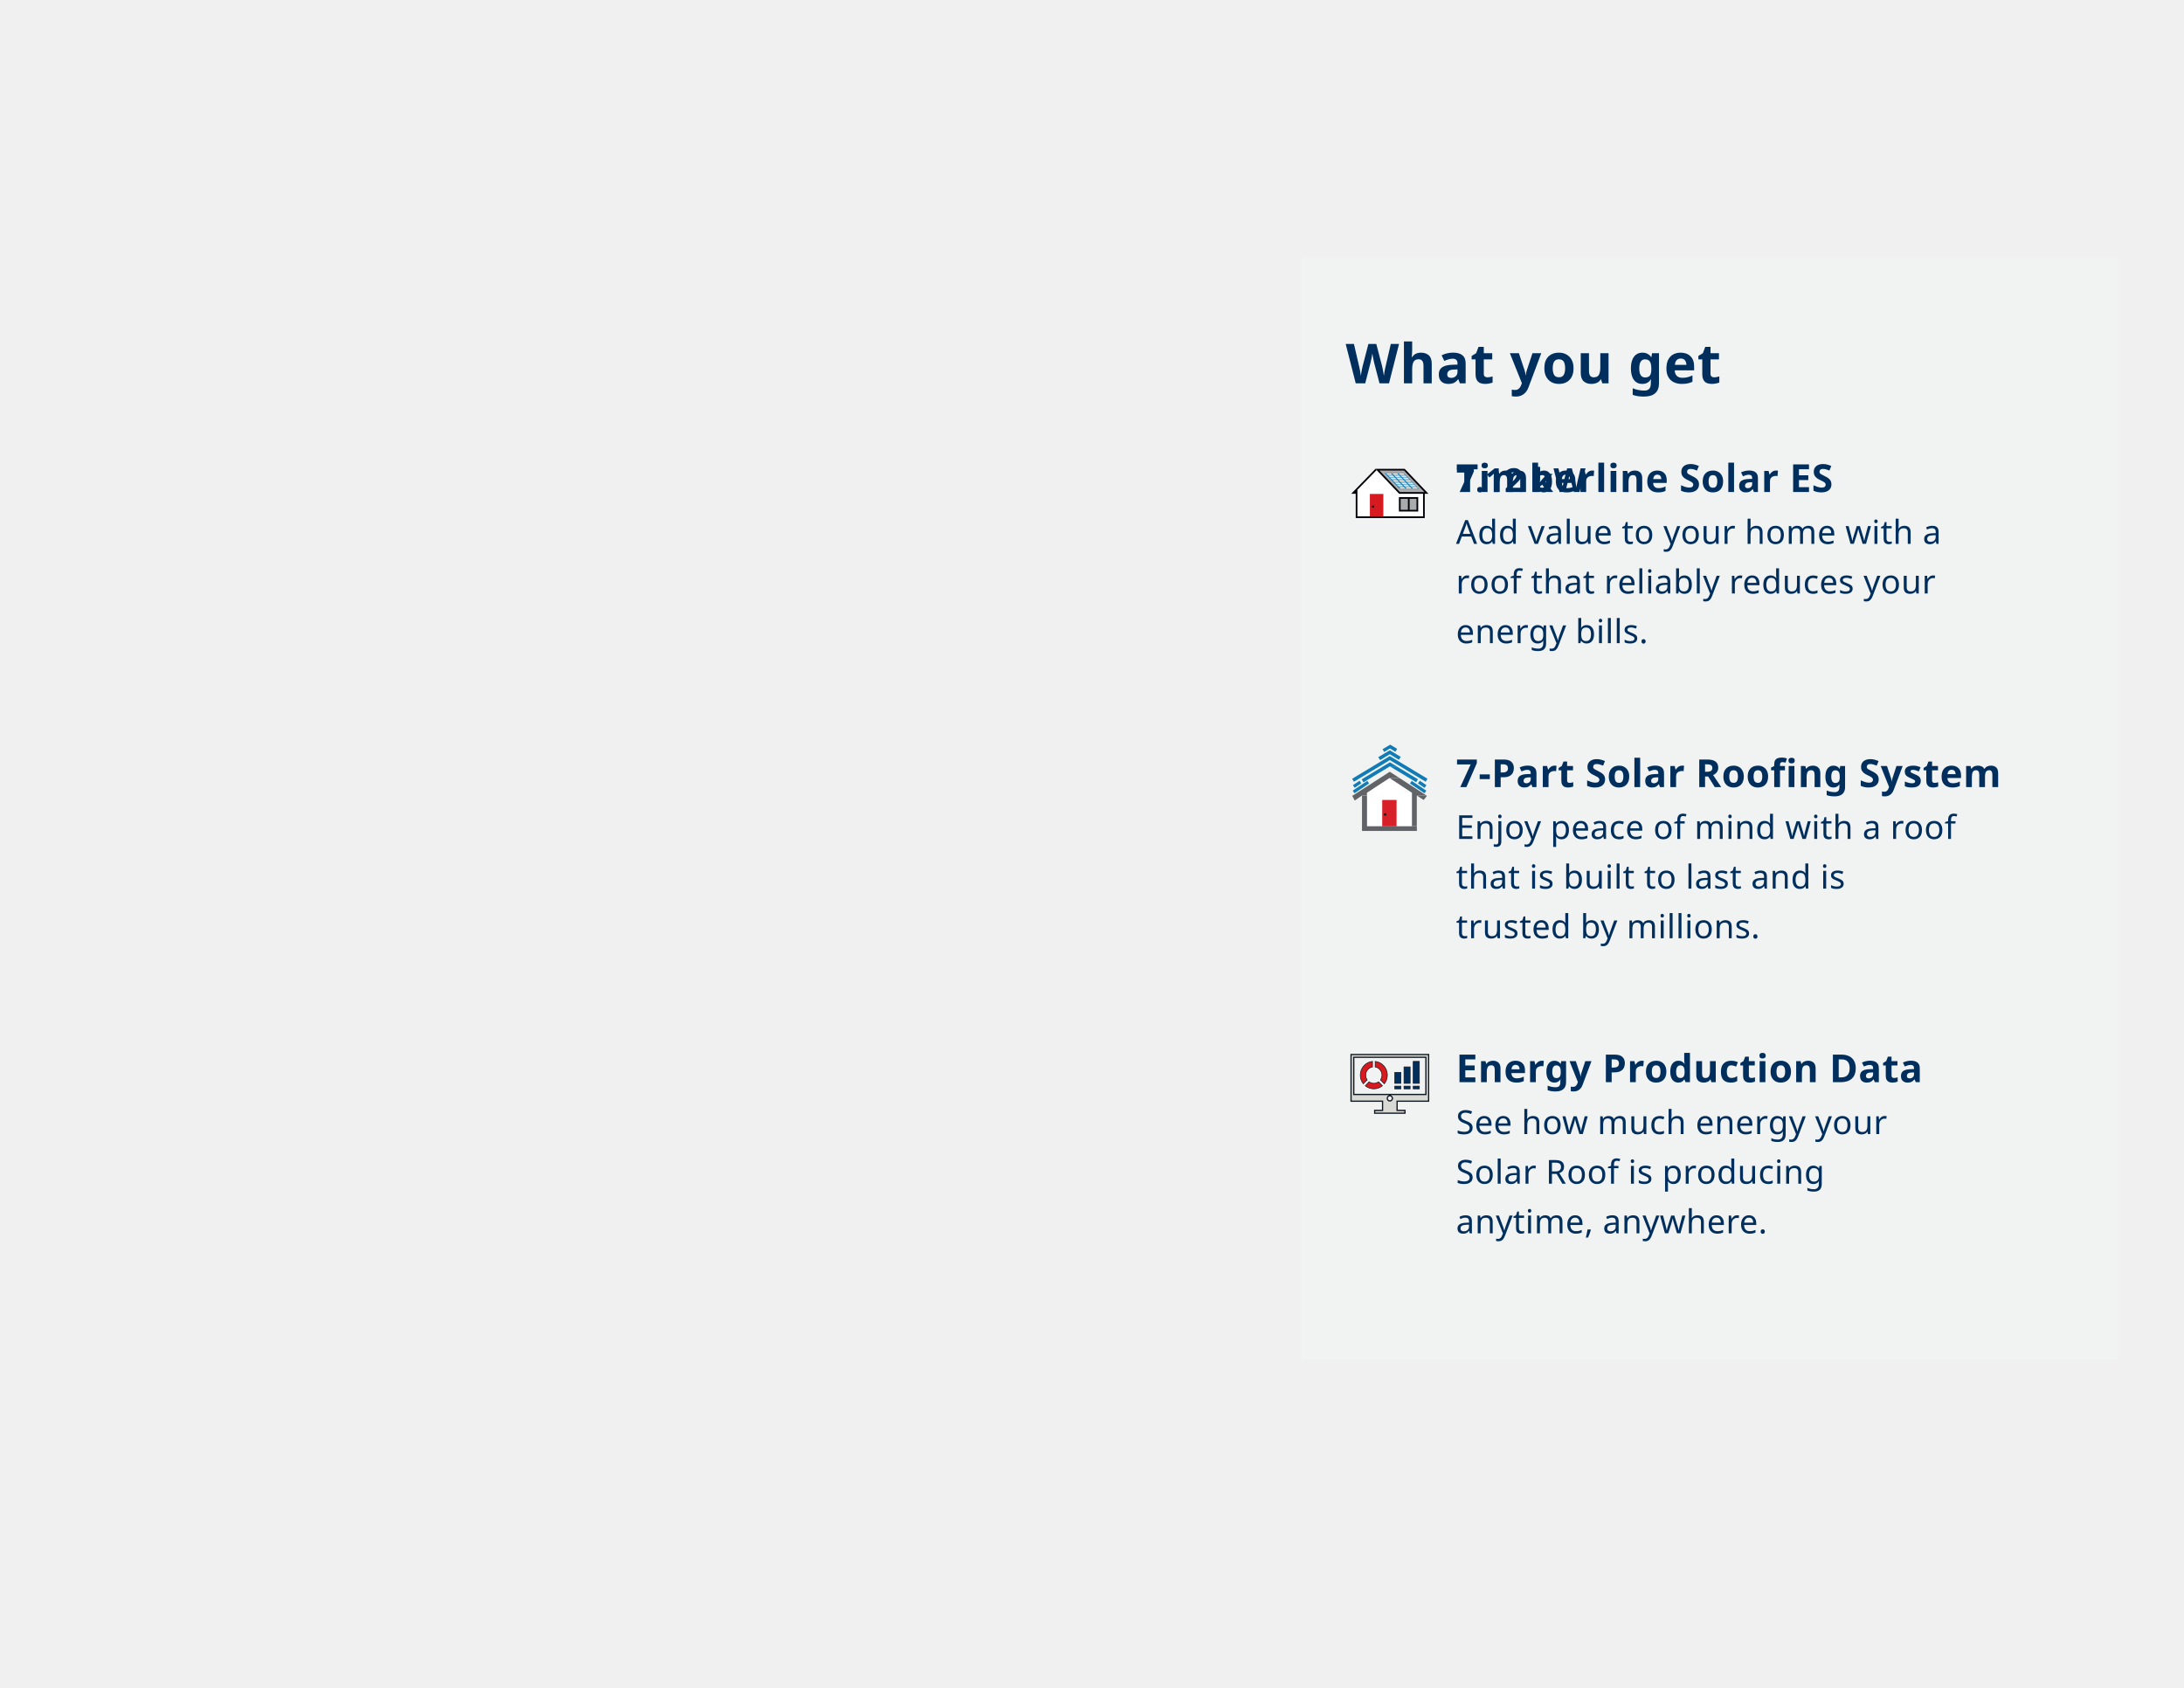
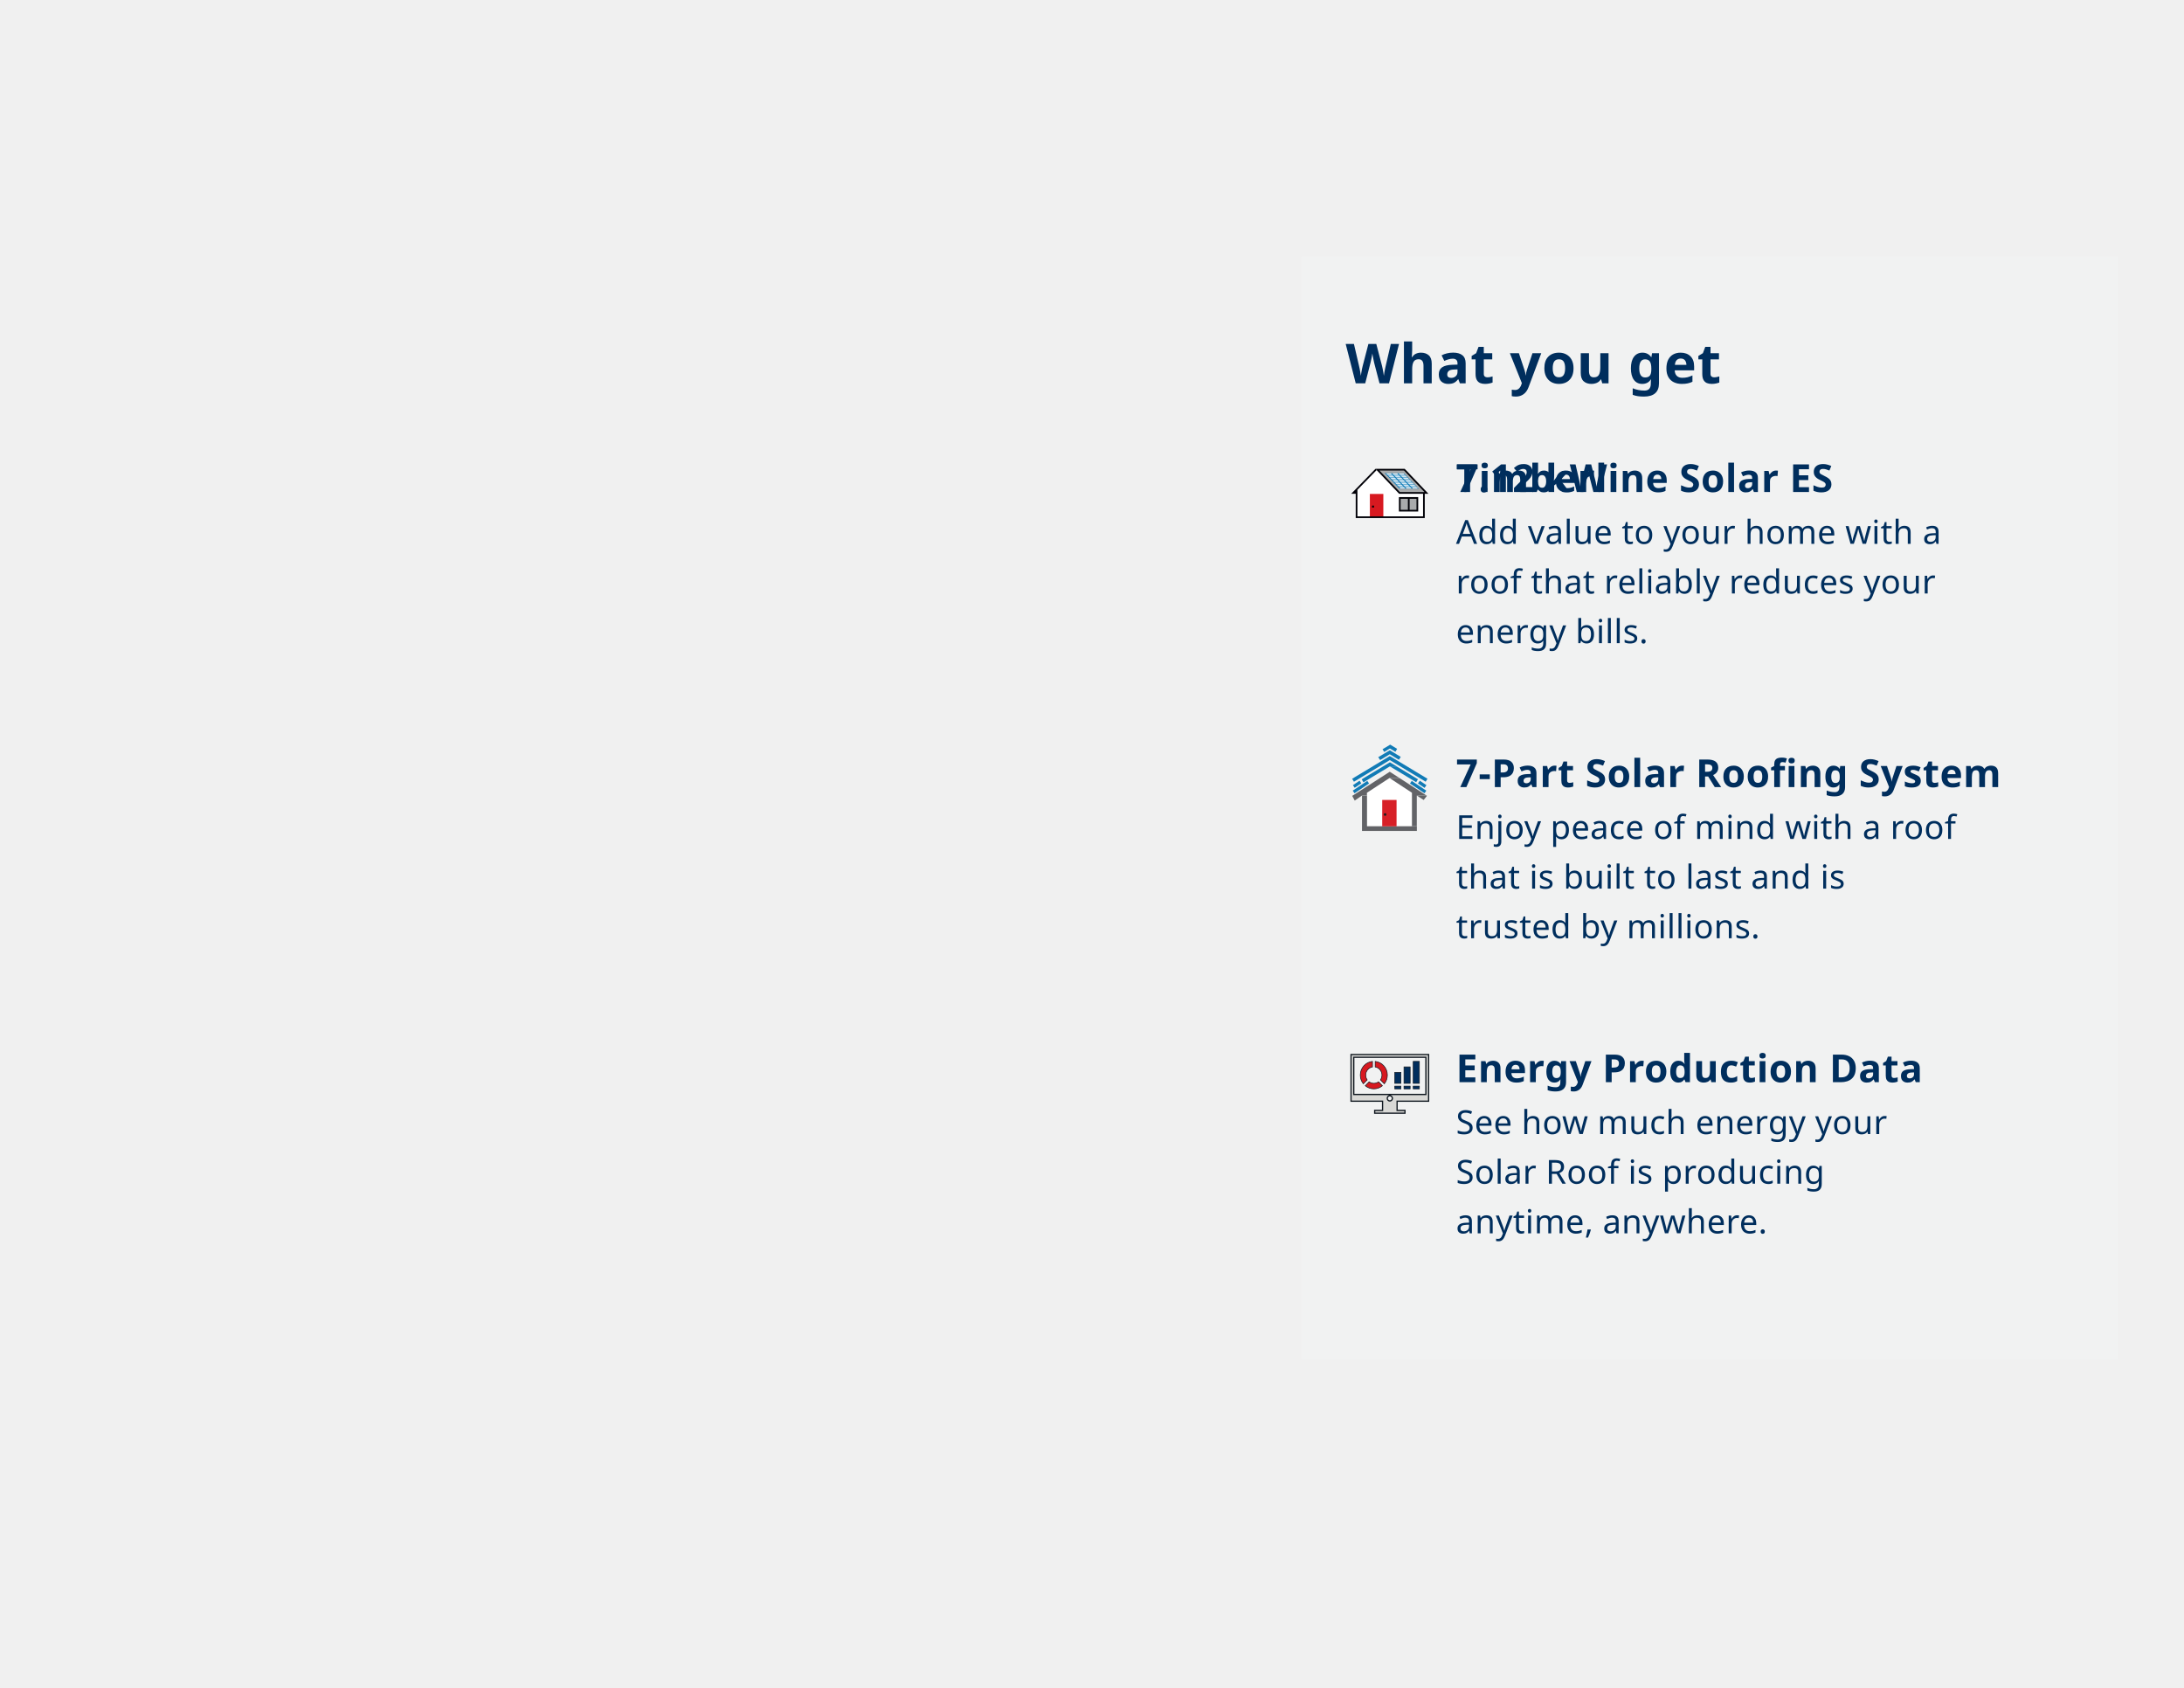
<svg xmlns="http://www.w3.org/2000/svg" width="792" height="612" viewBox="0 0 792 612" fill="none">
  <g id="What you get">
    <rect width="296" height="400" transform="translate(472 93)" fill="#F1F2F2" />
    <text id="Heading" fill="#002E5D" xml:space="preserve" style="white-space: pre" font-family="Poppins" font-size="20" font-weight="600" letter-spacing="0.011em">
      <tspan x="488" y="139">What you get</tspan>
    </text>
    <g id="Content">
      <g id="Description">
        <g id="3">
          <g id="ENERGY_Icon_SolarHouse_FullColor_New">
            <g id="Icon/ medal">
              <g id="Asset 4 2" clip-path="url(#clip0_4312_17662)">
                <g id="Layer 1">
                  <g id="Group">
                    <g id="Group_2">
                      <path id="Vector" d="M508.129 170.293H499.015L491.945 177.479V187.524H516.365V178.705L508.129 170.293Z" fill="white" />
                      <g id="Group_3">
                        <path id="Vector_2" d="M507.683 178.736L499.508 170.309L509.207 170.184L517.281 178.789L507.683 178.736Z" fill="#A9ABAC" />
                        <path id="Vector_3" d="M517.281 178.721H507.512L499.508 170.309H509.277L517.281 178.721Z" stroke="#000006" stroke-width="0.616" stroke-miterlimit="10" />
                        <path id="Vector_4" d="M501.65 179.102H496.766V187.293H501.65V179.102Z" fill="#D71920" />
                        <path id="Vector_5" d="M491.943 177.479V178.729H490.727L499.014 170.215L491.943 177.479ZM491.943 177.479V187.54H516.363V178.722" stroke="#000006" stroke-width="0.616" stroke-miterlimit="10" />
                        <path id="Vector_6" d="M513.986 180.553H507.609V185.165H513.986V180.553Z" fill="#A9ABAC" stroke="#000006" stroke-width="0.616" stroke-miterlimit="10" />
                        <path id="Vector_7" d="M510.867 180.416V185.165" stroke="#000006" stroke-width="0.616" stroke-miterlimit="10" />
                      </g>
                      <path id="Vector_8" d="M490.984 178.464L491.709 177.74H491.945V178.728L490.984 178.788V178.464Z" fill="#000006" />
                    </g>
                    <path id="Vector_9" d="M498.254 183.332H497.562V184.024H498.254V183.332Z" fill="#000006" />
                  </g>
                  <g id="Group_4">
                    <path id="Vector_10" d="M514.232 177.088L507.617 177.172L502.312 171.632L509.042 171.625L514.232 177.088Z" fill="white" />
                    <path id="Vector_11" d="M504.695 174.148H511.53" stroke="#0F7BB6" stroke-width="0.176" stroke-miterlimit="10" />
                    <path id="Vector_12" d="M504.219 173.645H511.023" stroke="#0F7BB6" stroke-width="0.176" stroke-miterlimit="10" />
                    <path id="Vector_13" d="M503.734 173.139H510.543" stroke="#0F7BB6" stroke-width="0.176" stroke-miterlimit="10" />
                    <path id="Vector_14" d="M503.258 172.635H510.07" stroke="#0F7BB6" stroke-width="0.176" stroke-miterlimit="10" />
                    <path id="Vector_15" d="M502.781 172.131H509.599" stroke="#0F7BB6" stroke-width="0.176" stroke-miterlimit="10" />
                    <path id="Vector_16" d="M506.234 175.66H512.946" stroke="#0F7BB6" stroke-width="0.176" stroke-miterlimit="10" />
                    <path id="Vector_17" d="M505.75 175.156H512.442" stroke="#0F7BB6" stroke-width="0.176" stroke-miterlimit="10" />
                    <path id="Vector_18" d="M507.188 177.172H514.516" stroke="#0F7BB6" stroke-width="0.176" stroke-miterlimit="10" />
                    <path id="Vector_19" d="M507.188 176.668H513.926" stroke="#0F7BB6" stroke-width="0.176" stroke-miterlimit="10" />
                    <path id="Vector_20" d="M506.711 176.164H513.43" stroke="#0F7BB6" stroke-width="0.176" stroke-miterlimit="10" />
                    <path id="Vector_21" d="M505.273 174.652H511.971" stroke="#0F7BB6" stroke-width="0.176" stroke-miterlimit="10" />
                    <path id="Vector_22" d="M506.812 171.52L512.255 177.247" stroke="#0F7BB6" stroke-width="0.352" stroke-miterlimit="10" />
                    <path id="Vector_23" d="M509.102 171.605L514.52 177.309" stroke="#0F7BB6" stroke-width="0.176" stroke-miterlimit="10" />
                    <path id="Vector_24" d="M504.508 171.52L509.95 177.247" stroke="#0F7BB6" stroke-width="0.352" stroke-miterlimit="10" />
                    <path id="Vector_25" d="M502.312 171.549L507.725 177.245" stroke="#0F7BB6" stroke-width="0.352" stroke-miterlimit="10" />
                    <path id="Vector_26" d="M501.977 171.611H509.371" stroke="#0F7BB6" stroke-width="0.176" stroke-miterlimit="10" />
                    <path id="Vector_27" d="M507.227 177.328H514.64" stroke="#A9ABAC" stroke-width="0.176" stroke-miterlimit="10" />
                    <path id="Vector_28" d="M501.797 171.416H509.452" stroke="#A9ABAC" stroke-width="0.264" stroke-miterlimit="10" />
                    <path id="Vector_29" d="M509.109 171.389L514.704 177.277" stroke="#A9ABAC" stroke-width="0.176" stroke-miterlimit="10" />
                    <path id="Vector_30" d="M501.586 171.301L507.569 177.587" stroke="#A9ABAC" stroke-width="0.352" stroke-miterlimit="10" />
                  </g>
                </g>
              </g>
            </g>
          </g>
          <g id="Built-In Energy Shingles">
            <g id="Energy shingles">
-               <text id="Token_SystemSize" fill="#002E5D" xml:space="preserve" style="white-space: pre" font-family="Poppins" font-size="12" font-weight="600" letter-spacing="0.011em">
+               <text id="Token_SystemSize" fill="#002E5D" xml:space="preserve" style="white-space: pre" font-family="Poppins" font-size="14" font-weight="600" letter-spacing="0.011em">
                <tspan x="528" y="178.4">7.12 kW</tspan>
              </text>
              <text id="systemSizeText" fill="#002E5D" xml:space="preserve" style="white-space: pre" font-family="Poppins" font-size="14" font-weight="600" letter-spacing="0.011em">
                <tspan x="528" y="178.4">Timberline Solar ES</tspan>
              </text>
              <text id="Add value to your home with a roof that reliably reduces your energy bills." fill="#002E5D" xml:space="preserve" style="white-space: pre" font-family="Poppins" font-size="12" letter-spacing="0.011em">
                <tspan x="528" y="197.2">Add value to your home with a </tspan>
                <tspan x="528" y="215.2">roof that reliably reduces your </tspan>
                <tspan x="528" y="233.2">energy bills.</tspan>
              </text>
            </g>
          </g>
        </g>
        <g id="7-part">
          <g id="House Icon_ New">
            <g id="Layer 1_2">
              <path id="Vector_31" d="M503.196 281.395L494.367 287.299V300.287H513.084V287.762" fill="white" />
              <g id="Clip path group">
                <mask id="mask0_4312_17662" style="mask-type:luminance" maskUnits="userSpaceOnUse" x="493" y="287" width="22" height="16">
                  <g id="clippath">
                    <path id="Vector_32" d="M514.516 287.766H493.219V302.001H514.516V287.766Z" fill="white" />
                  </g>
                </mask>
                <g mask="url(#mask0_4312_17662)">
                  <g id="Group_5">
                    <path id="Vector_33" d="M495.73 288.469H493.914V301.295H513.809V299.591H495.73V288.469Z" fill="#626367" />
                  </g>
                </g>
              </g>
              <g id="Clip path group_2">
                <mask id="mask1_4312_17662" style="mask-type:luminance" maskUnits="userSpaceOnUse" x="503" y="281" width="16" height="20">
                  <g id="clippath-1">
                    <path id="Vector_34" d="M518.034 281.4H503.195V300.292H518.034V281.4Z" fill="white" />
                  </g>
                </mask>
                <g mask="url(#mask1_4312_17662)">
                  <g id="Group_6">
                    <path id="Vector_35" d="M507.495 282.102H503.891L512.025 287.445V299.591H513.785V288.469H517.327L507.495 282.102Z" fill="#626367" />
                  </g>
                </g>
              </g>
              <g id="Clip path group_3">
                <mask id="mask2_4312_17662" style="mask-type:luminance" maskUnits="userSpaceOnUse" x="489" y="279" width="20" height="12">
                  <g id="clippath-2">
                    <path id="Vector_36" d="M508.199 279.125H489.672V290.983H508.199V279.125Z" fill="white" />
                  </g>
                </mask>
                <g mask="url(#mask2_4312_17662)">
                  <g id="Group_7">
                    <path id="Vector_37" d="M503.979 279.828L490.367 288.58L491.272 290.284L493.888 288.468H495.704V287.444L503.888 282.1H507.492L503.979 279.828Z" fill="#626367" />
                  </g>
                </g>
              </g>
              <g id="Clip path group_4">
                <mask id="mask3_4312_17662" style="mask-type:luminance" maskUnits="userSpaceOnUse" x="513" y="287" width="6" height="4">
                  <g id="clippath-3">
                    <path id="Vector_38" d="M518.162 287.766H513.078V290.76H518.162V287.766Z" fill="white" />
                  </g>
                </mask>
                <g mask="url(#mask3_4312_17662)">
                  <g id="Group_8">
                    <path id="Vector_39" d="M517.33 288.469H513.789L516.286 290.061L517.464 288.553L517.33 288.469Z" fill="#626367" />
                  </g>
                </g>
              </g>
              <g id="Clip path group_5">
                <mask id="mask4_4312_17662" style="mask-type:luminance" maskUnits="userSpaceOnUse" x="489" y="282" width="9" height="7">
                  <g id="clippath-4">
                    <path id="Vector_40" d="M497.181 282.445H489.859V288.329H497.181V282.445Z" fill="white" />
                  </g>
                </mask>
                <g mask="url(#mask4_4312_17662)">
                  <g id="Group_9">
                    <path id="Vector_41" d="M495.834 283.143L490.555 286.678L491.191 287.628L496.47 284.093L495.834 283.143Z" fill="#117BB6" />
                  </g>
                </g>
              </g>
              <g id="Clip path group_6">
                <mask id="mask5_4312_17662" style="mask-type:luminance" maskUnits="userSpaceOnUse" x="510" y="282" width="8" height="7">
                  <g id="clippath-5">
                    <path id="Vector_42" d="M517.931 282.445H510.609V288.329H517.931V282.445Z" fill="white" />
                  </g>
                </mask>
                <g mask="url(#mask5_4312_17662)">
                  <g id="Group_10">
                    <path id="Vector_43" d="M511.948 283.146L511.312 284.096L516.593 287.629L517.228 286.679L511.948 283.146Z" fill="#117BB6" />
                  </g>
                </g>
              </g>
              <g id="Clip path group_7">
                <mask id="mask6_4312_17662" style="mask-type:luminance" maskUnits="userSpaceOnUse" x="489" y="282" width="6" height="5">
                  <g id="clippath-6">
                    <path id="Vector_44" d="M494.352 282.379H489.906V286.341H494.352V282.379Z" fill="white" />
                  </g>
                </mask>
                <g mask="url(#mask6_4312_17662)">
                  <g id="Group_11">
                    <path id="Vector_45" d="M493.024 283.082L490.617 284.693L491.253 285.643L493.66 284.032L493.024 283.082Z" fill="#117BB6" />
                  </g>
                </g>
              </g>
              <g id="Clip path group_8">
                <mask id="mask7_4312_17662" style="mask-type:luminance" maskUnits="userSpaceOnUse" x="513" y="282" width="5" height="5">
                  <g id="clippath-7">
                    <path id="Vector_46" d="M517.982 282.379H513.508V286.383H517.982V282.379Z" fill="white" />
                  </g>
                </mask>
                <g mask="url(#mask7_4312_17662)">
                  <g id="Group_12">
                    <path id="Vector_47" d="M514.867 283.08L514.203 284.07L516.609 285.682L517.273 284.692L514.867 283.08Z" fill="#117BB6" />
                  </g>
                </g>
              </g>
              <g id="Clip path group_9">
                <mask id="mask8_4312_17662" style="mask-type:luminance" maskUnits="userSpaceOnUse" x="489" y="273" width="19" height="12">
                  <g id="clippath-8">
                    <path id="Vector_48" d="M507.124 273.443H489.648V284.145H507.124V273.443Z" fill="white" />
                  </g>
                </mask>
                <g mask="url(#mask8_4312_17662)">
                  <g id="Group_13">
                    <path id="Vector_49" d="M504.011 274.161H503.99L503.983 274.146L490.344 282.372L490.989 283.445L503.99 275.612H506.417L504.011 274.161Z" fill="#117BB6" />
                  </g>
                </g>
              </g>
              <g id="Clip path group_10">
                <mask id="mask9_4312_17662" style="mask-type:luminance" maskUnits="userSpaceOnUse" x="503" y="274" width="16" height="11">
                  <g id="clippath-9">
                    <path id="Vector_50" d="M518.354 274.904H503.305V284.147H518.354V274.904Z" fill="white" />
                  </g>
                </mask>
                <g mask="url(#mask9_4312_17662)">
                  <g id="Group_14">
                    <path id="Vector_51" d="M506.434 275.607H504.008L517.002 283.441L517.654 282.368L506.434 275.607Z" fill="#117BB6" />
                  </g>
                </g>
              </g>
              <g id="Group_15">
                <g id="Clip path group_11">
                  <mask id="mask10_4312_17662" style="mask-type:luminance" maskUnits="userSpaceOnUse" x="493" y="275" width="15" height="10">
                    <g id="clippath-10">
                      <path id="Vector_52" d="M507.169 275.705H493.102V284.352H507.169V275.705Z" fill="white" />
                    </g>
                  </mask>
                  <g mask="url(#mask10_4312_17662)">
                    <g id="Group_16">
                      <path id="Vector_53" d="M504.056 276.417H504.035L504.028 276.41L493.797 282.581L494.442 283.654L504.035 277.869H506.462L504.056 276.417Z" fill="#117BB6" />
                    </g>
                  </g>
                </g>
                <g id="Clip path group_12">
                  <mask id="mask11_4312_17662" style="mask-type:luminance" maskUnits="userSpaceOnUse" x="503" y="277" width="12" height="8">
                    <g id="clippath-11">
                      <path id="Vector_54" d="M514.904 277.166H503.305V284.333H514.904V277.166Z" fill="white" />
                    </g>
                  </mask>
                  <g mask="url(#mask11_4312_17662)">
                    <g id="Group_17">
                      <path id="Vector_55" d="M506.434 277.867H504.008L513.559 283.625L514.204 282.552L506.434 277.867Z" fill="#117BB6" />
                    </g>
                  </g>
                </g>
              </g>
              <path id="Vector_56" d="M506.662 271.522L504.13 270L501.367 271.662L501.956 272.644L504.039 271.388L506.024 272.588L506.662 271.522Z" fill="#117BB6" />
              <path id="Vector_57" d="M504.005 272.039L507.96 274.43L507.301 275.496L503.984 273.491L500.492 275.594L499.805 274.543L504.005 272.039Z" fill="#117BB6" />
              <path id="Vector_58" d="M506.446 290.057H501.242V299.622H506.446V290.057Z" fill="#D72027" />
              <path id="Vector_59" d="M502.296 295.822C502.567 295.822 502.786 295.602 502.786 295.331C502.786 295.06 502.567 294.84 502.296 294.84C502.024 294.84 501.805 295.06 501.805 295.331C501.805 295.602 502.024 295.822 502.296 295.822Z" fill="#231F20" />
            </g>
          </g>
          <g id="Roofing System">
            <g id="Content_2">
              <text id="7-Part Solar Roofing System" fill="#002E5D" xml:space="preserve" style="white-space: pre" font-family="Poppins" font-size="14" font-weight="600" letter-spacing="0.011em">
                <tspan x="528" y="285.4">7-Part Solar Roofing System</tspan>
              </text>
              <text id="Enjoy peace of mind with a roof that is built to last and is trusted by millions." fill="#002E5D" xml:space="preserve" style="white-space: pre" font-family="Poppins" font-size="12" letter-spacing="0.011em">
                <tspan x="528" y="304.2">Enjoy peace of mind with a roof </tspan>
                <tspan x="528" y="322.2">that is built to last and is </tspan>
                <tspan x="528" y="340.2">trusted by millions.</tspan>
              </text>
            </g>
          </g>
        </g>
        <g id="4">
          <g id="Illustration_Monitor">
            <g id="Vector_60">
              <path d="M493.29 389.821C493.29 387.234 495.228 385.107 497.71 384.857V386.869C496.316 387.107 495.254 388.338 495.254 389.821C495.254 390.467 495.456 391.066 495.799 391.555L494.399 392.978C493.706 392.118 493.29 391.019 493.29 389.821Z" fill="#D71920" />
              <path d="M496.494 392.26L495.093 393.683C495.94 394.387 497.022 394.809 498.201 394.809C499.38 394.809 500.462 394.387 501.309 393.683L499.908 392.26C499.427 392.609 498.837 392.814 498.201 392.814C497.565 392.814 496.975 392.609 496.494 392.26Z" fill="#D71920" />
              <path d="M500.603 391.555L502.003 392.978C502.696 392.118 503.112 391.019 503.112 389.821C503.112 387.234 501.174 385.107 498.692 384.857V386.869C500.085 387.107 501.147 388.338 501.147 389.821C501.147 390.467 500.946 391.066 500.603 391.555Z" fill="#D71920" />
              <path fill-rule="evenodd" clip-rule="evenodd" d="M497.823 384.73V386.966L497.729 386.982C496.389 387.211 495.368 388.394 495.368 389.821C495.368 390.442 495.562 391.018 495.892 391.488L495.947 391.567L494.39 393.149L494.311 393.05C493.602 392.171 493.177 391.046 493.177 389.821C493.177 387.175 495.159 384.999 497.699 384.742L497.823 384.73ZM498.579 384.73L498.703 384.742C501.242 384.999 503.225 387.175 503.225 389.821C503.225 391.046 502.8 392.171 502.091 393.05L502.012 393.149L500.455 391.567L500.51 391.488C500.84 391.018 501.034 390.442 501.034 389.821C501.034 388.394 500.013 387.211 498.673 386.982L498.579 386.966V384.73ZM497.596 384.985C495.233 385.287 493.404 387.337 493.404 389.821C493.404 390.945 493.778 391.981 494.408 392.805L495.652 391.541C495.329 391.049 495.141 390.457 495.141 389.821C495.141 388.314 496.196 387.058 497.596 386.773V384.985ZM498.805 384.985V386.773C500.206 387.058 501.261 388.314 501.261 389.821C501.261 390.457 501.072 391.049 500.749 391.541L501.994 392.805C502.623 391.981 502.998 390.945 502.998 389.821C502.998 387.337 501.169 385.287 498.805 384.985ZM496.481 392.11L496.56 392.167C497.023 392.502 497.589 392.699 498.201 392.699C498.813 392.699 499.379 392.502 499.842 392.167L499.921 392.11L501.477 393.692L501.381 393.772C500.515 394.492 499.407 394.924 498.201 394.924C496.994 394.924 495.887 394.492 495.021 393.772L494.924 393.692L496.481 392.11ZM496.507 392.409L495.263 393.673C496.075 394.313 497.094 394.694 498.201 394.694C499.308 394.694 500.327 394.313 501.139 393.673L499.895 392.409C499.41 392.737 498.827 392.929 498.201 392.929C497.575 392.929 496.992 392.737 496.507 392.409Z" fill="#101820" />
              <path d="M505.79 388.838H508.022V392.819H505.79V388.838Z" fill="#002E5D" />
              <path d="M505.79 393.814H508.022V394.809H505.79V393.814Z" fill="#002E5D" />
              <path d="M509.138 386.847H511.371V392.819H509.138V386.847Z" fill="#002E5D" />
              <path d="M512.487 384.857H514.719V392.819H512.487V384.857Z" fill="#002E5D" />
              <path d="M509.138 393.814H511.371V394.809H509.138V393.814Z" fill="#002E5D" />
              <path d="M512.487 393.814H514.719V394.809H512.487V393.814Z" fill="#002E5D" />
              <path fill-rule="evenodd" clip-rule="evenodd" d="M512.373 384.742H514.832V392.934H512.373V384.742ZM512.6 384.972V392.704H514.605V384.972H512.6ZM509.025 386.732H511.484V392.934H509.025V386.732ZM509.252 386.962V392.704H511.257V386.962H509.252ZM505.677 388.723H508.136V392.934H505.677V388.723ZM505.904 388.953V392.704H507.909V388.953H505.904ZM505.677 393.699H508.136V394.924H505.677V393.699ZM505.904 393.929V394.694H507.909V393.929H505.904ZM509.025 393.699H511.484V394.924H509.025V393.699ZM509.252 393.929V394.694H511.257V393.929H509.252ZM512.373 393.699H514.832V394.924H512.373V393.699ZM512.6 393.929V394.694H514.605V393.929H512.6Z" fill="#101820" />
              <path fill-rule="evenodd" clip-rule="evenodd" d="M489.719 382.143H518.29V399.514H506.862V402.409L509.719 402.409V403.857H498.29V402.409L501.147 402.409V399.514H489.719V382.143ZM491.147 383.59H516.862V396.619H491.147V383.59ZM504.004 398.971C504.399 398.971 504.719 398.647 504.719 398.247C504.719 397.848 504.399 397.524 504.004 397.524C503.61 397.524 503.29 397.848 503.29 398.247C503.29 398.647 503.61 398.971 504.004 398.971Z" fill="#D9D9D6" />
              <path fill-rule="evenodd" clip-rule="evenodd" d="M501.147 402.409L498.29 402.409V403.857H509.719V402.409L506.862 402.409V399.514H518.29V382.143H489.719V399.514H501.147V402.409ZM490.165 399.062H501.594V402.862L498.737 402.862V403.404H509.272V402.862L506.415 402.862V399.062H517.844V382.595H490.165V399.062ZM517.308 383.138V397.071H504.004H490.701V383.138H517.308ZM504.004 397.071C504.646 397.071 505.165 397.598 505.165 398.247C505.165 398.897 504.646 399.424 504.004 399.424C503.363 399.424 502.844 398.897 502.844 398.247C502.844 397.598 503.363 397.071 504.004 397.071ZM491.147 383.59H516.862V396.619H491.147V383.59ZM504.719 398.247C504.719 398.647 504.399 398.971 504.004 398.971C503.61 398.971 503.29 398.647 503.29 398.247C503.29 397.848 503.61 397.524 504.004 397.524C504.399 397.524 504.719 397.848 504.719 398.247Z" fill="#101820" />
            </g>
          </g>
          <g id="Monitoring Energy">
            <text id="Energy Production Data" fill="#002E5D" xml:space="preserve" style="white-space: pre" font-family="Poppins" font-size="14" font-weight="600" letter-spacing="0.011em">
              <tspan x="528" y="392.4">Energy Production Data </tspan>
            </text>
            <text id="See how much energy your Solar Roof is producing anytime, anywhere." fill="#002E5D" xml:space="preserve" style="white-space: pre" font-family="Poppins" font-size="12" letter-spacing="0.011em">
              <tspan x="528" y="411.2">See how much energy your </tspan>
              <tspan x="528" y="429.2">Solar Roof is producing </tspan>
              <tspan x="528" y="447.2">anytime, anywhere.</tspan>
            </text>
          </g>
        </g>
      </g>
    </g>
  </g>
</svg>
